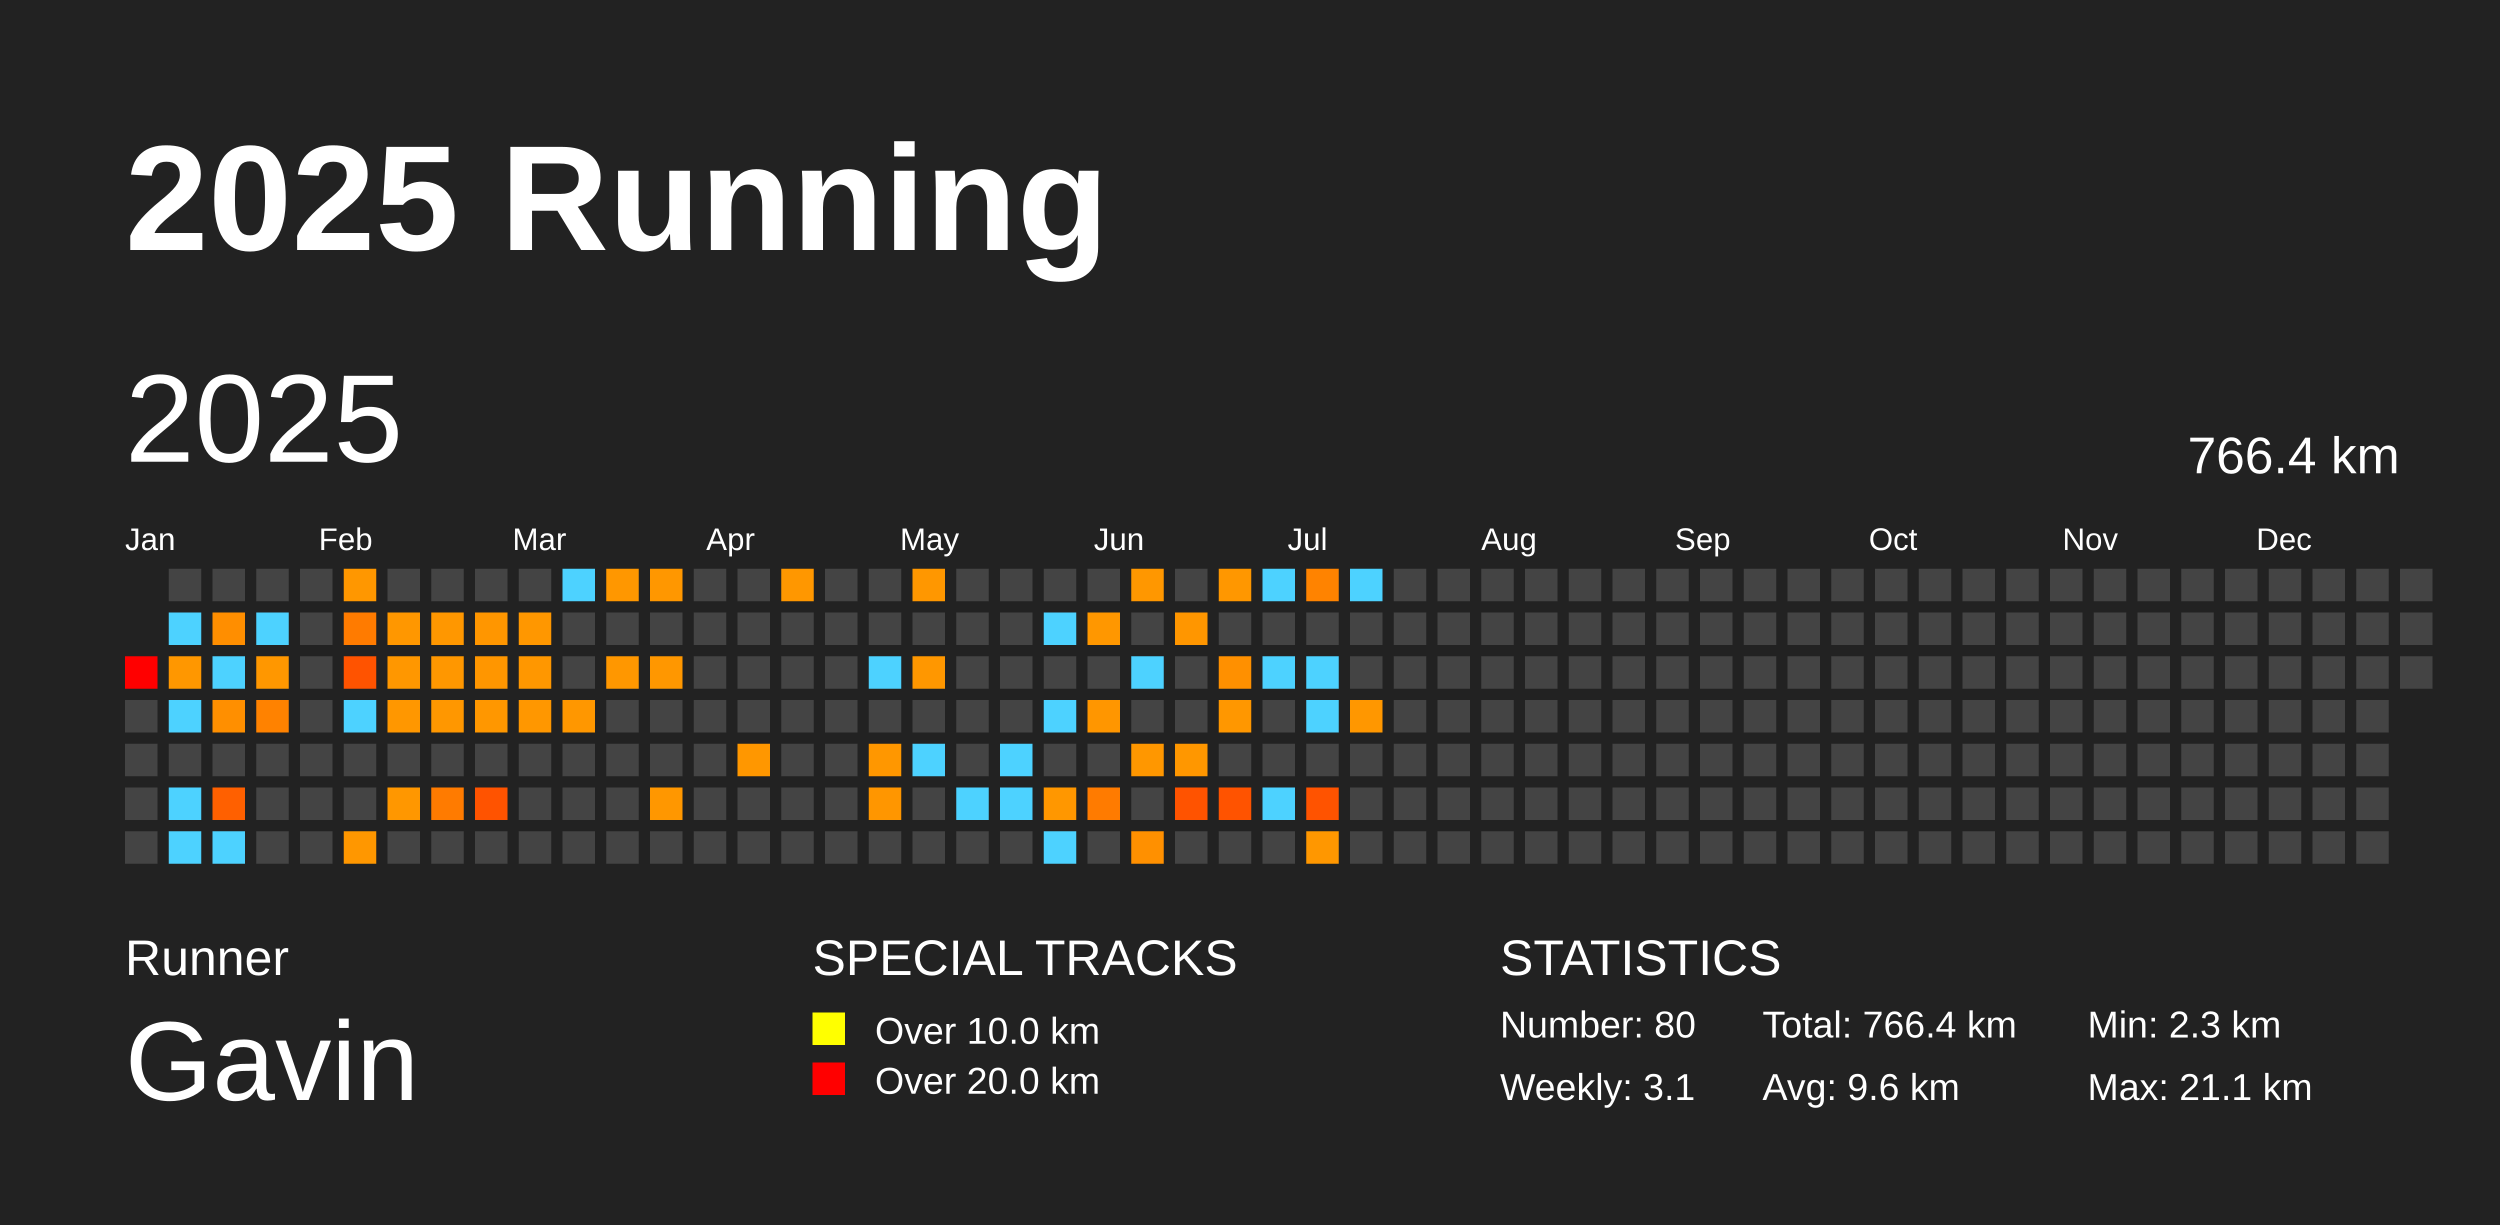
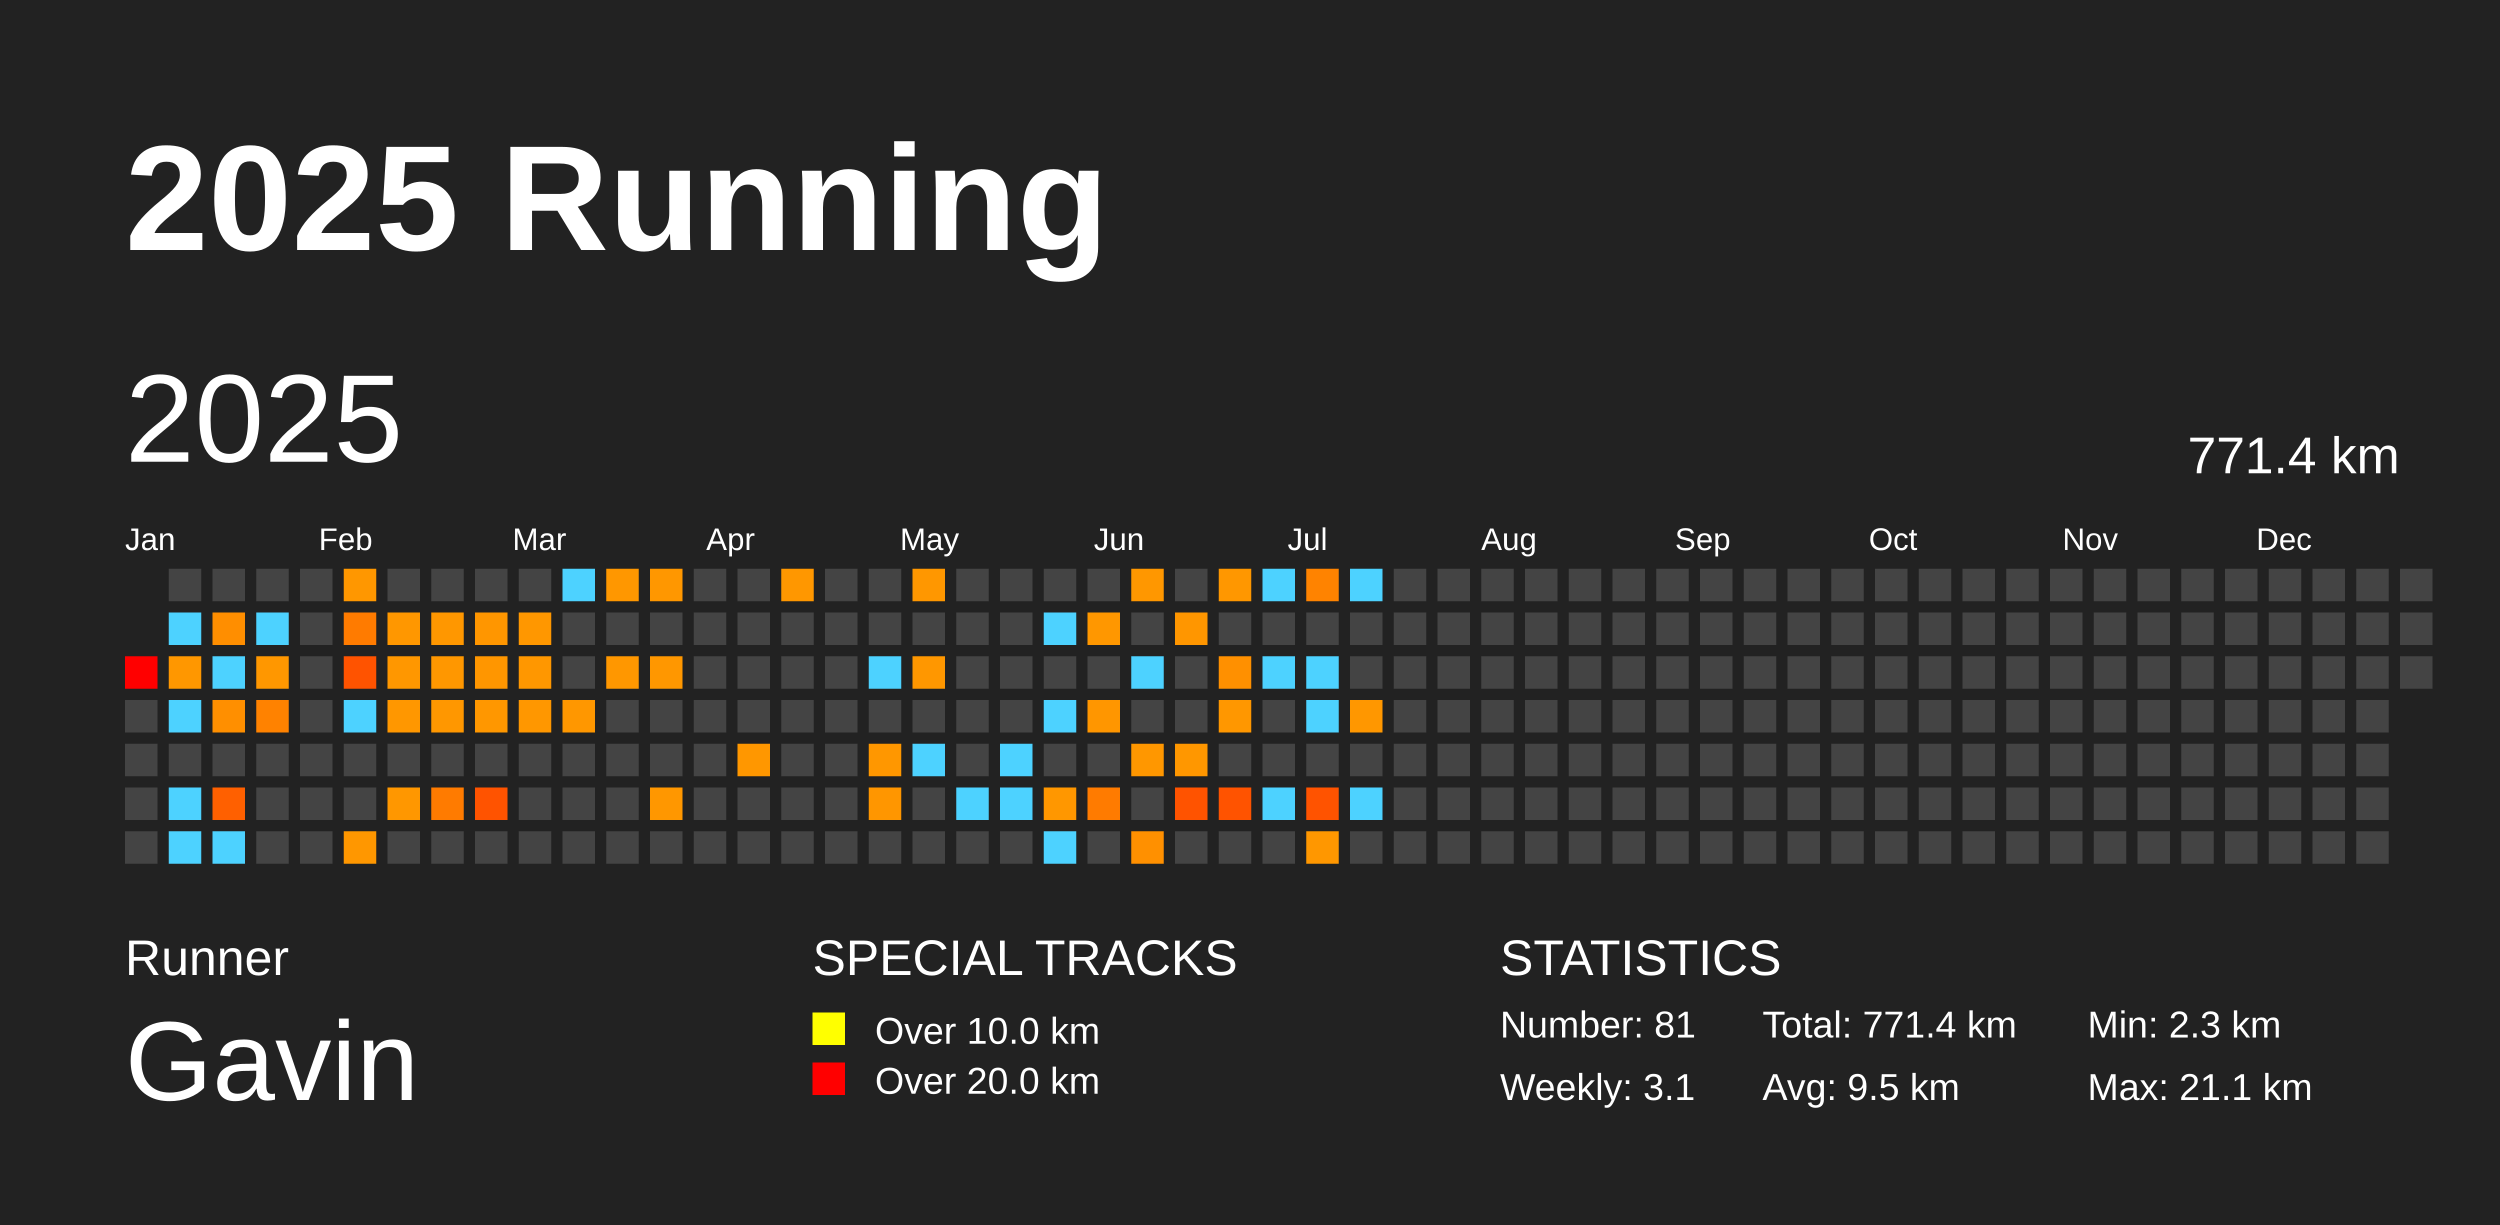
<svg xmlns="http://www.w3.org/2000/svg" baseProfile="full" height="98mm" version="1.1" viewBox="0,0,200,98" width="200mm">
  <defs />
  <rect fill="#222222" height="98" width="200" x="0" y="0" />
  <text fill="#FFFFFF" style="font-size:12px; font-family:Arial; font-weight:bold;" x="10" y="20">2025 Running</text>
  <text fill="#FFFFFF" style="font-size:4px; font-family:Arial" x="10" y="78">Runner</text>
  <text fill="#FFFFFF" style="font-size:9px; font-family:Arial" x="10" y="88">Gavin</text>
  <text fill="#FFFFFF" style="font-size:4px; font-family:Arial" x="65" y="78">SPECIAL TRACKS</text>
  <rect fill="yellow" height="2.6" width="2.6" x="65" y="81" />
  <text fill="#FFFFFF" style="font-size:3px; font-family:Arial" x="70" y="83.5">Over 10.0 km</text>
  <rect fill="red" height="2.6" width="2.6" x="65" y="85" />
  <text fill="#FFFFFF" style="font-size:3px; font-family:Arial" x="70" y="87.5">Over 20.0 km</text>
  <text fill="#FFFFFF" style="font-size:4px; font-family:Arial" x="120" y="78">STATISTICS</text>
-   <text fill="#FFFFFF" style="font-size:3px; font-family:Arial" x="120" y="83">Number: 80</text>
+   <text fill="#FFFFFF" style="font-size:3px; font-family:Arial" x="120" y="83">Number: 81</text>
  <text fill="#FFFFFF" style="font-size:3px; font-family:Arial" x="120" y="88">Weekly: 3.1</text>
-   <text fill="#FFFFFF" style="font-size:3px; font-family:Arial" x="141" y="83">Total: 766.4 km</text>
-   <text fill="#FFFFFF" style="font-size:3px; font-family:Arial" x="141" y="88">Avg: 9.6 km</text>
+   <text fill="#FFFFFF" style="font-size:3px; font-family:Arial" x="141" y="83">Total: 771.4 km</text>
+   <text fill="#FFFFFF" style="font-size:3px; font-family:Arial" x="141" y="88">Avg: 9.5 km</text>
  <text fill="#FFFFFF" style="font-size:3px; font-family:Arial" x="167" y="83">Min: 2.3 km</text>
  <text fill="#FFFFFF" style="font-size:3px; font-family:Arial" x="167" y="88">Max: 21.1 km</text>
  <text dominant-baseline="hanging" fill="#FFFFFF" style="font-size:10.0px; font-family:Arial;" x="10" y="30">2025</text>
-   <text dominant-baseline="hanging" fill="#FFFFFF" style="font-size:4.125px; font-family:Arial;" x="175" y="35">766.4 km</text>
+   <text dominant-baseline="hanging" fill="#FFFFFF" style="font-size:4.125px; font-family:Arial;" x="175" y="35">771.4 km</text>
  <text fill="#FFFFFF" style="font-size:2.5px; font-family:Arial" x="10.0" y="44">Jan</text>
  <text fill="#FFFFFF" style="font-size:2.5px; font-family:Arial" x="25.5" y="44">Feb</text>
  <text fill="#FFFFFF" style="font-size:2.5px; font-family:Arial" x="41.0" y="44">Mar</text>
  <text fill="#FFFFFF" style="font-size:2.5px; font-family:Arial" x="56.5" y="44">Apr</text>
  <text fill="#FFFFFF" style="font-size:2.5px; font-family:Arial" x="72.0" y="44">May</text>
  <text fill="#FFFFFF" style="font-size:2.5px; font-family:Arial" x="87.5" y="44">Jun</text>
  <text fill="#FFFFFF" style="font-size:2.5px; font-family:Arial" x="103.0" y="44">Jul</text>
  <text fill="#FFFFFF" style="font-size:2.5px; font-family:Arial" x="118.5" y="44">Aug</text>
  <text fill="#FFFFFF" style="font-size:2.5px; font-family:Arial" x="134.0" y="44">Sep</text>
  <text fill="#FFFFFF" style="font-size:2.5px; font-family:Arial" x="149.5" y="44">Oct</text>
  <text fill="#FFFFFF" style="font-size:2.5px; font-family:Arial" x="165.0" y="44">Nov</text>
  <text fill="#FFFFFF" style="font-size:2.5px; font-family:Arial" x="180.5" y="44">Dec</text>
  <rect fill="red" height="2.6" width="2.6" x="10.0" y="52.5" />
  <rect fill="#444444" height="2.6" width="2.6" x="10.0" y="56.0" />
  <rect fill="#444444" height="2.6" width="2.6" x="10.0" y="59.5" />
  <rect fill="#444444" height="2.6" width="2.6" x="10.0" y="63.0" />
  <rect fill="#444444" height="2.6" width="2.6" x="10.0" y="66.5" />
  <rect fill="#444444" height="2.6" width="2.6" x="13.5" y="45.5" />
  <rect fill="#4dd2ff" height="2.6" width="2.6" x="13.5" y="49.0" />
  <rect fill="#ff9700" height="2.6" width="2.6" x="13.5" y="52.5" />
  <rect fill="#4dd2ff" height="2.6" width="2.6" x="13.5" y="56.0" />
  <rect fill="#444444" height="2.6" width="2.6" x="13.5" y="59.5" />
  <rect fill="#4dd2ff" height="2.6" width="2.6" x="13.5" y="63.0" />
  <rect fill="#4dd2ff" height="2.6" width="2.6" x="13.5" y="66.5" />
  <rect fill="#444444" height="2.6" width="2.6" x="17.0" y="45.5" />
  <rect fill="#ff8e00" height="2.6" width="2.6" x="17.0" y="49.0" />
  <rect fill="#4dd2ff" height="2.6" width="2.6" x="17.0" y="52.5" />
  <rect fill="#ff8f00" height="2.6" width="2.6" x="17.0" y="56.0" />
  <rect fill="#444444" height="2.6" width="2.6" x="17.0" y="59.5" />
  <rect fill="#ff6000" height="2.6" width="2.6" x="17.0" y="63.0" />
  <rect fill="#4dd2ff" height="2.6" width="2.6" x="17.0" y="66.5" />
  <rect fill="#444444" height="2.6" width="2.6" x="20.5" y="45.5" />
  <rect fill="#4dd2ff" height="2.6" width="2.6" x="20.5" y="49.0" />
  <rect fill="#ff9700" height="2.6" width="2.6" x="20.5" y="52.5" />
  <rect fill="#ff8200" height="2.6" width="2.6" x="20.5" y="56.0" />
  <rect fill="#444444" height="2.6" width="2.6" x="20.5" y="59.5" />
  <rect fill="#444444" height="2.6" width="2.6" x="20.5" y="63.0" />
  <rect fill="#444444" height="2.6" width="2.6" x="20.5" y="66.5" />
  <rect fill="#444444" height="2.6" width="2.6" x="24.0" y="45.5" />
  <rect fill="#444444" height="2.6" width="2.6" x="24.0" y="49.0" />
  <rect fill="#444444" height="2.6" width="2.6" x="24.0" y="52.5" />
  <rect fill="#444444" height="2.6" width="2.6" x="24.0" y="56.0" />
  <rect fill="#444444" height="2.6" width="2.6" x="24.0" y="59.5" />
  <rect fill="#444444" height="2.6" width="2.6" x="24.0" y="63.0" />
  <rect fill="#444444" height="2.6" width="2.6" x="24.0" y="66.5" />
  <rect fill="#ff9700" height="2.6" width="2.6" x="27.5" y="45.5" />
  <rect fill="#ff7b00" height="2.6" width="2.6" x="27.5" y="49.0" />
  <rect fill="#ff5300" height="2.6" width="2.6" x="27.5" y="52.5" />
  <rect fill="#4dd2ff" height="2.6" width="2.6" x="27.5" y="56.0" />
  <rect fill="#444444" height="2.6" width="2.6" x="27.5" y="59.5" />
  <rect fill="#444444" height="2.6" width="2.6" x="27.5" y="63.0" />
  <rect fill="#ff9700" height="2.6" width="2.6" x="27.5" y="66.5" />
  <rect fill="#444444" height="2.6" width="2.6" x="31.0" y="45.5" />
  <rect fill="#ff9700" height="2.6" width="2.6" x="31.0" y="49.0" />
  <rect fill="#ff9700" height="2.6" width="2.6" x="31.0" y="52.5" />
  <rect fill="#ff9700" height="2.6" width="2.6" x="31.0" y="56.0" />
  <rect fill="#444444" height="2.6" width="2.6" x="31.0" y="59.5" />
  <rect fill="#ff9700" height="2.6" width="2.6" x="31.0" y="63.0" />
  <rect fill="#444444" height="2.6" width="2.6" x="31.0" y="66.5" />
  <rect fill="#444444" height="2.6" width="2.6" x="34.5" y="45.5" />
  <rect fill="#ff9700" height="2.6" width="2.6" x="34.5" y="49.0" />
  <rect fill="#ff9700" height="2.6" width="2.6" x="34.5" y="52.5" />
  <rect fill="#ff9700" height="2.6" width="2.6" x="34.5" y="56.0" />
  <rect fill="#444444" height="2.6" width="2.6" x="34.5" y="59.5" />
  <rect fill="#ff7b00" height="2.6" width="2.6" x="34.5" y="63.0" />
  <rect fill="#444444" height="2.6" width="2.6" x="34.5" y="66.5" />
  <rect fill="#444444" height="2.6" width="2.6" x="38.0" y="45.5" />
  <rect fill="#ff9600" height="2.6" width="2.6" x="38.0" y="49.0" />
  <rect fill="#ff9600" height="2.6" width="2.6" x="38.0" y="52.5" />
  <rect fill="#ff9700" height="2.6" width="2.6" x="38.0" y="56.0" />
  <rect fill="#444444" height="2.6" width="2.6" x="38.0" y="59.5" />
  <rect fill="#ff5300" height="2.6" width="2.6" x="38.0" y="63.0" />
  <rect fill="#444444" height="2.6" width="2.6" x="38.0" y="66.5" />
  <rect fill="#444444" height="2.6" width="2.6" x="41.5" y="45.5" />
  <rect fill="#ff9700" height="2.6" width="2.6" x="41.5" y="49.0" />
  <rect fill="#ff9700" height="2.6" width="2.6" x="41.5" y="52.5" />
  <rect fill="#ff9700" height="2.6" width="2.6" x="41.5" y="56.0" />
  <rect fill="#444444" height="2.6" width="2.6" x="41.5" y="59.5" />
  <rect fill="#444444" height="2.6" width="2.6" x="41.5" y="63.0" />
  <rect fill="#444444" height="2.6" width="2.6" x="41.5" y="66.5" />
  <rect fill="#4dd2ff" height="2.6" width="2.6" x="45.0" y="45.5" />
  <rect fill="#444444" height="2.6" width="2.6" x="45.0" y="49.0" />
  <rect fill="#444444" height="2.6" width="2.6" x="45.0" y="52.5" />
  <rect fill="#ff9700" height="2.6" width="2.6" x="45.0" y="56.0" />
  <rect fill="#444444" height="2.6" width="2.6" x="45.0" y="59.5" />
  <rect fill="#444444" height="2.6" width="2.6" x="45.0" y="63.0" />
  <rect fill="#444444" height="2.6" width="2.6" x="45.0" y="66.5" />
  <rect fill="#ff9700" height="2.6" width="2.6" x="48.5" y="45.5" />
  <rect fill="#444444" height="2.6" width="2.6" x="48.5" y="49.0" />
  <rect fill="#ff9700" height="2.6" width="2.6" x="48.5" y="52.5" />
  <rect fill="#444444" height="2.6" width="2.6" x="48.5" y="56.0" />
  <rect fill="#444444" height="2.6" width="2.6" x="48.5" y="59.5" />
  <rect fill="#444444" height="2.6" width="2.6" x="48.5" y="63.0" />
  <rect fill="#444444" height="2.6" width="2.6" x="48.5" y="66.5" />
  <rect fill="#ff9700" height="2.6" width="2.6" x="52.0" y="45.5" />
  <rect fill="#444444" height="2.6" width="2.6" x="52.0" y="49.0" />
  <rect fill="#ff9700" height="2.6" width="2.6" x="52.0" y="52.5" />
  <rect fill="#444444" height="2.6" width="2.6" x="52.0" y="56.0" />
  <rect fill="#444444" height="2.6" width="2.6" x="52.0" y="59.5" />
  <rect fill="#ff9700" height="2.6" width="2.6" x="52.0" y="63.0" />
  <rect fill="#444444" height="2.6" width="2.6" x="52.0" y="66.5" />
  <rect fill="#444444" height="2.6" width="2.6" x="55.5" y="45.5" />
  <rect fill="#444444" height="2.6" width="2.6" x="55.5" y="49.0" />
  <rect fill="#444444" height="2.6" width="2.6" x="55.5" y="52.5" />
  <rect fill="#444444" height="2.6" width="2.6" x="55.5" y="56.0" />
  <rect fill="#444444" height="2.6" width="2.6" x="55.5" y="59.5" />
  <rect fill="#444444" height="2.6" width="2.6" x="55.5" y="63.0" />
  <rect fill="#444444" height="2.6" width="2.6" x="55.5" y="66.5" />
  <rect fill="#444444" height="2.6" width="2.6" x="59.0" y="45.5" />
  <rect fill="#444444" height="2.6" width="2.6" x="59.0" y="49.0" />
  <rect fill="#444444" height="2.6" width="2.6" x="59.0" y="52.5" />
  <rect fill="#444444" height="2.6" width="2.6" x="59.0" y="56.0" />
  <rect fill="#ff9700" height="2.6" width="2.6" x="59.0" y="59.5" />
  <rect fill="#444444" height="2.6" width="2.6" x="59.0" y="63.0" />
  <rect fill="#444444" height="2.6" width="2.6" x="59.0" y="66.5" />
  <rect fill="#ff9700" height="2.6" width="2.6" x="62.5" y="45.5" />
  <rect fill="#444444" height="2.6" width="2.6" x="62.5" y="49.0" />
  <rect fill="#444444" height="2.6" width="2.6" x="62.5" y="52.5" />
  <rect fill="#444444" height="2.6" width="2.6" x="62.5" y="56.0" />
  <rect fill="#444444" height="2.6" width="2.6" x="62.5" y="59.5" />
  <rect fill="#444444" height="2.6" width="2.6" x="62.5" y="63.0" />
  <rect fill="#444444" height="2.6" width="2.6" x="62.5" y="66.5" />
  <rect fill="#444444" height="2.6" width="2.6" x="66.0" y="45.5" />
  <rect fill="#444444" height="2.6" width="2.6" x="66.0" y="49.0" />
  <rect fill="#444444" height="2.6" width="2.6" x="66.0" y="52.5" />
  <rect fill="#444444" height="2.6" width="2.6" x="66.0" y="56.0" />
  <rect fill="#444444" height="2.6" width="2.6" x="66.0" y="59.5" />
  <rect fill="#444444" height="2.6" width="2.6" x="66.0" y="63.0" />
  <rect fill="#444444" height="2.6" width="2.6" x="66.0" y="66.5" />
  <rect fill="#444444" height="2.6" width="2.6" x="69.5" y="45.5" />
  <rect fill="#444444" height="2.6" width="2.6" x="69.5" y="49.0" />
  <rect fill="#4dd2ff" height="2.6" width="2.6" x="69.5" y="52.5" />
  <rect fill="#444444" height="2.6" width="2.6" x="69.5" y="56.0" />
  <rect fill="#ff9700" height="2.6" width="2.6" x="69.5" y="59.5" />
  <rect fill="#ff9600" height="2.6" width="2.6" x="69.5" y="63.0" />
  <rect fill="#444444" height="2.6" width="2.6" x="69.5" y="66.5" />
  <rect fill="#ff9700" height="2.6" width="2.6" x="73.0" y="45.5" />
  <rect fill="#444444" height="2.6" width="2.6" x="73.0" y="49.0" />
  <rect fill="#ff9700" height="2.6" width="2.6" x="73.0" y="52.5" />
  <rect fill="#444444" height="2.6" width="2.6" x="73.0" y="56.0" />
  <rect fill="#4dd2ff" height="2.6" width="2.6" x="73.0" y="59.5" />
  <rect fill="#444444" height="2.6" width="2.6" x="73.0" y="63.0" />
  <rect fill="#444444" height="2.6" width="2.6" x="73.0" y="66.5" />
  <rect fill="#444444" height="2.6" width="2.6" x="76.5" y="45.5" />
  <rect fill="#444444" height="2.6" width="2.6" x="76.5" y="49.0" />
  <rect fill="#444444" height="2.6" width="2.6" x="76.5" y="52.5" />
  <rect fill="#444444" height="2.6" width="2.6" x="76.5" y="56.0" />
  <rect fill="#444444" height="2.6" width="2.6" x="76.5" y="59.5" />
  <rect fill="#4dd2ff" height="2.6" width="2.6" x="76.5" y="63.0" />
  <rect fill="#444444" height="2.6" width="2.6" x="76.5" y="66.5" />
  <rect fill="#444444" height="2.6" width="2.6" x="80.0" y="45.5" />
  <rect fill="#444444" height="2.6" width="2.6" x="80.0" y="49.0" />
  <rect fill="#444444" height="2.6" width="2.6" x="80.0" y="52.5" />
  <rect fill="#444444" height="2.6" width="2.6" x="80.0" y="56.0" />
  <rect fill="#4dd2ff" height="2.6" width="2.6" x="80.0" y="59.5" />
  <rect fill="#4dd2ff" height="2.6" width="2.6" x="80.0" y="63.0" />
  <rect fill="#444444" height="2.6" width="2.6" x="80.0" y="66.5" />
  <rect fill="#444444" height="2.6" width="2.6" x="83.5" y="45.5" />
  <rect fill="#4dd2ff" height="2.6" width="2.6" x="83.5" y="49.0" />
  <rect fill="#444444" height="2.6" width="2.6" x="83.5" y="52.5" />
  <rect fill="#4dd2ff" height="2.6" width="2.6" x="83.5" y="56.0" />
  <rect fill="#444444" height="2.6" width="2.6" x="83.5" y="59.5" />
  <rect fill="#ff9700" height="2.6" width="2.6" x="83.5" y="63.0" />
  <rect fill="#4dd2ff" height="2.6" width="2.6" x="83.5" y="66.5" />
  <rect fill="#444444" height="2.6" width="2.6" x="87.0" y="45.5" />
  <rect fill="#ff9700" height="2.6" width="2.6" x="87.0" y="49.0" />
  <rect fill="#444444" height="2.6" width="2.6" x="87.0" y="52.5" />
  <rect fill="#ff9600" height="2.6" width="2.6" x="87.0" y="56.0" />
  <rect fill="#444444" height="2.6" width="2.6" x="87.0" y="59.5" />
  <rect fill="#ff7b00" height="2.6" width="2.6" x="87.0" y="63.0" />
  <rect fill="#444444" height="2.6" width="2.6" x="87.0" y="66.5" />
  <rect fill="#ff9700" height="2.6" width="2.6" x="90.5" y="45.5" />
  <rect fill="#444444" height="2.6" width="2.6" x="90.5" y="49.0" />
  <rect fill="#4dd2ff" height="2.6" width="2.6" x="90.5" y="52.5" />
  <rect fill="#444444" height="2.6" width="2.6" x="90.5" y="56.0" />
  <rect fill="#ff9700" height="2.6" width="2.6" x="90.5" y="59.5" />
  <rect fill="#444444" height="2.6" width="2.6" x="90.5" y="63.0" />
  <rect fill="#ff9000" height="2.6" width="2.6" x="90.5" y="66.5" />
  <rect fill="#444444" height="2.6" width="2.6" x="94.0" y="45.5" />
  <rect fill="#ff9600" height="2.6" width="2.6" x="94.0" y="49.0" />
  <rect fill="#444444" height="2.6" width="2.6" x="94.0" y="52.5" />
  <rect fill="#444444" height="2.6" width="2.6" x="94.0" y="56.0" />
  <rect fill="#ff9700" height="2.6" width="2.6" x="94.0" y="59.5" />
  <rect fill="#ff5300" height="2.6" width="2.6" x="94.0" y="63.0" />
  <rect fill="#444444" height="2.6" width="2.6" x="94.0" y="66.5" />
  <rect fill="#ff9700" height="2.6" width="2.6" x="97.5" y="45.5" />
  <rect fill="#444444" height="2.6" width="2.6" x="97.5" y="49.0" />
  <rect fill="#ff9000" height="2.6" width="2.6" x="97.5" y="52.5" />
  <rect fill="#ff9700" height="2.6" width="2.6" x="97.5" y="56.0" />
  <rect fill="#444444" height="2.6" width="2.6" x="97.5" y="59.5" />
  <rect fill="#ff5300" height="2.6" width="2.6" x="97.5" y="63.0" />
  <rect fill="#444444" height="2.6" width="2.6" x="97.5" y="66.5" />
  <rect fill="#4dd2ff" height="2.6" width="2.6" x="101.0" y="45.5" />
  <rect fill="#444444" height="2.6" width="2.6" x="101.0" y="49.0" />
  <rect fill="#4dd2ff" height="2.6" width="2.6" x="101.0" y="52.5" />
  <rect fill="#444444" height="2.6" width="2.6" x="101.0" y="56.0" />
  <rect fill="#444444" height="2.6" width="2.6" x="101.0" y="59.5" />
  <rect fill="#4dd2ff" height="2.6" width="2.6" x="101.0" y="63.0" />
  <rect fill="#444444" height="2.6" width="2.6" x="101.0" y="66.5" />
  <rect fill="#ff8300" height="2.6" width="2.6" x="104.5" y="45.5" />
  <rect fill="#444444" height="2.6" width="2.6" x="104.5" y="49.0" />
  <rect fill="#4dd2ff" height="2.6" width="2.6" x="104.5" y="52.5" />
  <rect fill="#4dd2ff" height="2.6" width="2.6" x="104.5" y="56.0" />
  <rect fill="#444444" height="2.6" width="2.6" x="104.5" y="59.5" />
  <rect fill="#ff5300" height="2.6" width="2.6" x="104.5" y="63.0" />
  <rect fill="#ff9700" height="2.6" width="2.6" x="104.5" y="66.5" />
  <rect fill="#4dd2ff" height="2.6" width="2.6" x="108.0" y="45.5" />
  <rect fill="#444444" height="2.6" width="2.6" x="108.0" y="49.0" />
  <rect fill="#444444" height="2.6" width="2.6" x="108.0" y="52.5" />
  <rect fill="#ff9700" height="2.6" width="2.6" x="108.0" y="56.0" />
  <rect fill="#444444" height="2.6" width="2.6" x="108.0" y="59.5" />
-   <rect fill="#444444" height="2.6" width="2.6" x="108.0" y="63.0" />
+   <rect fill="#4dd2ff" height="2.6" width="2.6" x="108.0" y="63.0" />
  <rect fill="#444444" height="2.6" width="2.6" x="108.0" y="66.5" />
  <rect fill="#444444" height="2.6" width="2.6" x="111.5" y="45.5" />
  <rect fill="#444444" height="2.6" width="2.6" x="111.5" y="49.0" />
  <rect fill="#444444" height="2.6" width="2.6" x="111.5" y="52.5" />
  <rect fill="#444444" height="2.6" width="2.6" x="111.5" y="56.0" />
  <rect fill="#444444" height="2.6" width="2.6" x="111.5" y="59.5" />
  <rect fill="#444444" height="2.6" width="2.6" x="111.5" y="63.0" />
  <rect fill="#444444" height="2.6" width="2.6" x="111.5" y="66.5" />
  <rect fill="#444444" height="2.6" width="2.6" x="115.0" y="45.5" />
  <rect fill="#444444" height="2.6" width="2.6" x="115.0" y="49.0" />
  <rect fill="#444444" height="2.6" width="2.6" x="115.0" y="52.5" />
  <rect fill="#444444" height="2.6" width="2.6" x="115.0" y="56.0" />
  <rect fill="#444444" height="2.6" width="2.6" x="115.0" y="59.5" />
  <rect fill="#444444" height="2.6" width="2.6" x="115.0" y="63.0" />
  <rect fill="#444444" height="2.6" width="2.6" x="115.0" y="66.5" />
  <rect fill="#444444" height="2.6" width="2.6" x="118.5" y="45.5" />
  <rect fill="#444444" height="2.6" width="2.6" x="118.5" y="49.0" />
  <rect fill="#444444" height="2.6" width="2.6" x="118.5" y="52.5" />
  <rect fill="#444444" height="2.6" width="2.6" x="118.5" y="56.0" />
  <rect fill="#444444" height="2.6" width="2.6" x="118.5" y="59.5" />
  <rect fill="#444444" height="2.6" width="2.6" x="118.5" y="63.0" />
  <rect fill="#444444" height="2.6" width="2.6" x="118.5" y="66.5" />
  <rect fill="#444444" height="2.6" width="2.6" x="122.0" y="45.5" />
  <rect fill="#444444" height="2.6" width="2.6" x="122.0" y="49.0" />
  <rect fill="#444444" height="2.6" width="2.6" x="122.0" y="52.5" />
  <rect fill="#444444" height="2.6" width="2.6" x="122.0" y="56.0" />
  <rect fill="#444444" height="2.6" width="2.6" x="122.0" y="59.5" />
  <rect fill="#444444" height="2.6" width="2.6" x="122.0" y="63.0" />
  <rect fill="#444444" height="2.6" width="2.6" x="122.0" y="66.5" />
  <rect fill="#444444" height="2.6" width="2.6" x="125.5" y="45.5" />
  <rect fill="#444444" height="2.6" width="2.6" x="125.5" y="49.0" />
  <rect fill="#444444" height="2.6" width="2.6" x="125.5" y="52.5" />
  <rect fill="#444444" height="2.6" width="2.6" x="125.5" y="56.0" />
  <rect fill="#444444" height="2.6" width="2.6" x="125.5" y="59.5" />
  <rect fill="#444444" height="2.6" width="2.6" x="125.5" y="63.0" />
  <rect fill="#444444" height="2.6" width="2.6" x="125.5" y="66.5" />
  <rect fill="#444444" height="2.6" width="2.6" x="129.0" y="45.5" />
  <rect fill="#444444" height="2.6" width="2.6" x="129.0" y="49.0" />
  <rect fill="#444444" height="2.6" width="2.6" x="129.0" y="52.5" />
  <rect fill="#444444" height="2.6" width="2.6" x="129.0" y="56.0" />
  <rect fill="#444444" height="2.6" width="2.6" x="129.0" y="59.5" />
  <rect fill="#444444" height="2.6" width="2.6" x="129.0" y="63.0" />
  <rect fill="#444444" height="2.6" width="2.6" x="129.0" y="66.5" />
  <rect fill="#444444" height="2.6" width="2.6" x="132.5" y="45.5" />
  <rect fill="#444444" height="2.6" width="2.6" x="132.5" y="49.0" />
  <rect fill="#444444" height="2.6" width="2.6" x="132.5" y="52.5" />
  <rect fill="#444444" height="2.6" width="2.6" x="132.5" y="56.0" />
  <rect fill="#444444" height="2.6" width="2.6" x="132.5" y="59.5" />
  <rect fill="#444444" height="2.6" width="2.6" x="132.5" y="63.0" />
  <rect fill="#444444" height="2.6" width="2.6" x="132.5" y="66.5" />
  <rect fill="#444444" height="2.6" width="2.6" x="136.0" y="45.5" />
  <rect fill="#444444" height="2.6" width="2.6" x="136.0" y="49.0" />
  <rect fill="#444444" height="2.6" width="2.6" x="136.0" y="52.5" />
  <rect fill="#444444" height="2.6" width="2.6" x="136.0" y="56.0" />
  <rect fill="#444444" height="2.6" width="2.6" x="136.0" y="59.5" />
  <rect fill="#444444" height="2.6" width="2.6" x="136.0" y="63.0" />
  <rect fill="#444444" height="2.6" width="2.6" x="136.0" y="66.5" />
  <rect fill="#444444" height="2.6" width="2.6" x="139.5" y="45.5" />
  <rect fill="#444444" height="2.6" width="2.6" x="139.5" y="49.0" />
  <rect fill="#444444" height="2.6" width="2.6" x="139.5" y="52.5" />
  <rect fill="#444444" height="2.6" width="2.6" x="139.5" y="56.0" />
  <rect fill="#444444" height="2.6" width="2.6" x="139.5" y="59.5" />
  <rect fill="#444444" height="2.6" width="2.6" x="139.5" y="63.0" />
  <rect fill="#444444" height="2.6" width="2.6" x="139.5" y="66.5" />
  <rect fill="#444444" height="2.6" width="2.6" x="143.0" y="45.5" />
  <rect fill="#444444" height="2.6" width="2.6" x="143.0" y="49.0" />
  <rect fill="#444444" height="2.6" width="2.6" x="143.0" y="52.5" />
  <rect fill="#444444" height="2.6" width="2.6" x="143.0" y="56.0" />
  <rect fill="#444444" height="2.6" width="2.6" x="143.0" y="59.5" />
  <rect fill="#444444" height="2.6" width="2.6" x="143.0" y="63.0" />
  <rect fill="#444444" height="2.6" width="2.6" x="143.0" y="66.5" />
  <rect fill="#444444" height="2.6" width="2.6" x="146.5" y="45.5" />
  <rect fill="#444444" height="2.6" width="2.6" x="146.5" y="49.0" />
  <rect fill="#444444" height="2.6" width="2.6" x="146.5" y="52.5" />
  <rect fill="#444444" height="2.6" width="2.6" x="146.5" y="56.0" />
  <rect fill="#444444" height="2.6" width="2.6" x="146.5" y="59.5" />
  <rect fill="#444444" height="2.6" width="2.6" x="146.5" y="63.0" />
  <rect fill="#444444" height="2.6" width="2.6" x="146.5" y="66.5" />
  <rect fill="#444444" height="2.6" width="2.6" x="150.0" y="45.5" />
  <rect fill="#444444" height="2.6" width="2.6" x="150.0" y="49.0" />
  <rect fill="#444444" height="2.6" width="2.6" x="150.0" y="52.5" />
  <rect fill="#444444" height="2.6" width="2.6" x="150.0" y="56.0" />
  <rect fill="#444444" height="2.6" width="2.6" x="150.0" y="59.5" />
  <rect fill="#444444" height="2.6" width="2.6" x="150.0" y="63.0" />
  <rect fill="#444444" height="2.6" width="2.6" x="150.0" y="66.5" />
  <rect fill="#444444" height="2.6" width="2.6" x="153.5" y="45.5" />
  <rect fill="#444444" height="2.6" width="2.6" x="153.5" y="49.0" />
  <rect fill="#444444" height="2.6" width="2.6" x="153.5" y="52.5" />
  <rect fill="#444444" height="2.6" width="2.6" x="153.5" y="56.0" />
  <rect fill="#444444" height="2.6" width="2.6" x="153.5" y="59.5" />
  <rect fill="#444444" height="2.6" width="2.6" x="153.5" y="63.0" />
  <rect fill="#444444" height="2.6" width="2.6" x="153.5" y="66.5" />
  <rect fill="#444444" height="2.6" width="2.6" x="157.0" y="45.5" />
  <rect fill="#444444" height="2.6" width="2.6" x="157.0" y="49.0" />
  <rect fill="#444444" height="2.6" width="2.6" x="157.0" y="52.5" />
  <rect fill="#444444" height="2.6" width="2.6" x="157.0" y="56.0" />
  <rect fill="#444444" height="2.6" width="2.6" x="157.0" y="59.5" />
  <rect fill="#444444" height="2.6" width="2.6" x="157.0" y="63.0" />
  <rect fill="#444444" height="2.6" width="2.6" x="157.0" y="66.5" />
  <rect fill="#444444" height="2.6" width="2.6" x="160.5" y="45.5" />
  <rect fill="#444444" height="2.6" width="2.6" x="160.5" y="49.0" />
  <rect fill="#444444" height="2.6" width="2.6" x="160.5" y="52.5" />
  <rect fill="#444444" height="2.6" width="2.6" x="160.5" y="56.0" />
  <rect fill="#444444" height="2.6" width="2.6" x="160.5" y="59.5" />
  <rect fill="#444444" height="2.6" width="2.6" x="160.5" y="63.0" />
  <rect fill="#444444" height="2.6" width="2.6" x="160.5" y="66.5" />
  <rect fill="#444444" height="2.6" width="2.6" x="164.0" y="45.5" />
  <rect fill="#444444" height="2.6" width="2.6" x="164.0" y="49.0" />
  <rect fill="#444444" height="2.6" width="2.6" x="164.0" y="52.5" />
  <rect fill="#444444" height="2.6" width="2.6" x="164.0" y="56.0" />
  <rect fill="#444444" height="2.6" width="2.6" x="164.0" y="59.5" />
  <rect fill="#444444" height="2.6" width="2.6" x="164.0" y="63.0" />
  <rect fill="#444444" height="2.6" width="2.6" x="164.0" y="66.5" />
  <rect fill="#444444" height="2.6" width="2.6" x="167.5" y="45.5" />
  <rect fill="#444444" height="2.6" width="2.6" x="167.5" y="49.0" />
  <rect fill="#444444" height="2.6" width="2.6" x="167.5" y="52.5" />
  <rect fill="#444444" height="2.6" width="2.6" x="167.5" y="56.0" />
  <rect fill="#444444" height="2.6" width="2.6" x="167.5" y="59.5" />
  <rect fill="#444444" height="2.6" width="2.6" x="167.5" y="63.0" />
  <rect fill="#444444" height="2.6" width="2.6" x="167.5" y="66.5" />
  <rect fill="#444444" height="2.6" width="2.6" x="171.0" y="45.5" />
  <rect fill="#444444" height="2.6" width="2.6" x="171.0" y="49.0" />
  <rect fill="#444444" height="2.6" width="2.6" x="171.0" y="52.5" />
  <rect fill="#444444" height="2.6" width="2.6" x="171.0" y="56.0" />
  <rect fill="#444444" height="2.6" width="2.6" x="171.0" y="59.5" />
  <rect fill="#444444" height="2.6" width="2.6" x="171.0" y="63.0" />
  <rect fill="#444444" height="2.6" width="2.6" x="171.0" y="66.5" />
  <rect fill="#444444" height="2.6" width="2.6" x="174.5" y="45.5" />
  <rect fill="#444444" height="2.6" width="2.6" x="174.5" y="49.0" />
  <rect fill="#444444" height="2.6" width="2.6" x="174.5" y="52.5" />
  <rect fill="#444444" height="2.6" width="2.6" x="174.5" y="56.0" />
  <rect fill="#444444" height="2.6" width="2.6" x="174.5" y="59.5" />
  <rect fill="#444444" height="2.6" width="2.6" x="174.5" y="63.0" />
  <rect fill="#444444" height="2.6" width="2.6" x="174.5" y="66.5" />
  <rect fill="#444444" height="2.6" width="2.6" x="178.0" y="45.5" />
  <rect fill="#444444" height="2.6" width="2.6" x="178.0" y="49.0" />
  <rect fill="#444444" height="2.6" width="2.6" x="178.0" y="52.5" />
  <rect fill="#444444" height="2.6" width="2.6" x="178.0" y="56.0" />
  <rect fill="#444444" height="2.6" width="2.6" x="178.0" y="59.5" />
  <rect fill="#444444" height="2.6" width="2.6" x="178.0" y="63.0" />
  <rect fill="#444444" height="2.6" width="2.6" x="178.0" y="66.5" />
  <rect fill="#444444" height="2.6" width="2.6" x="181.5" y="45.5" />
  <rect fill="#444444" height="2.6" width="2.6" x="181.5" y="49.0" />
  <rect fill="#444444" height="2.6" width="2.6" x="181.5" y="52.5" />
  <rect fill="#444444" height="2.6" width="2.6" x="181.5" y="56.0" />
  <rect fill="#444444" height="2.6" width="2.6" x="181.5" y="59.5" />
  <rect fill="#444444" height="2.6" width="2.6" x="181.5" y="63.0" />
  <rect fill="#444444" height="2.6" width="2.6" x="181.5" y="66.5" />
  <rect fill="#444444" height="2.6" width="2.6" x="185.0" y="45.5" />
  <rect fill="#444444" height="2.6" width="2.6" x="185.0" y="49.0" />
  <rect fill="#444444" height="2.6" width="2.6" x="185.0" y="52.5" />
  <rect fill="#444444" height="2.6" width="2.6" x="185.0" y="56.0" />
  <rect fill="#444444" height="2.6" width="2.6" x="185.0" y="59.5" />
  <rect fill="#444444" height="2.6" width="2.6" x="185.0" y="63.0" />
  <rect fill="#444444" height="2.6" width="2.6" x="185.0" y="66.5" />
  <rect fill="#444444" height="2.6" width="2.6" x="188.5" y="45.5" />
  <rect fill="#444444" height="2.6" width="2.6" x="188.5" y="49.0" />
  <rect fill="#444444" height="2.6" width="2.6" x="188.5" y="52.5" />
  <rect fill="#444444" height="2.6" width="2.6" x="188.5" y="56.0" />
  <rect fill="#444444" height="2.6" width="2.6" x="188.5" y="59.5" />
  <rect fill="#444444" height="2.6" width="2.6" x="188.5" y="63.0" />
  <rect fill="#444444" height="2.6" width="2.6" x="188.5" y="66.5" />
  <rect fill="#444444" height="2.6" width="2.6" x="192.0" y="45.5" />
  <rect fill="#444444" height="2.6" width="2.6" x="192.0" y="49.0" />
  <rect fill="#444444" height="2.6" width="2.6" x="192.0" y="52.5" />
</svg>
